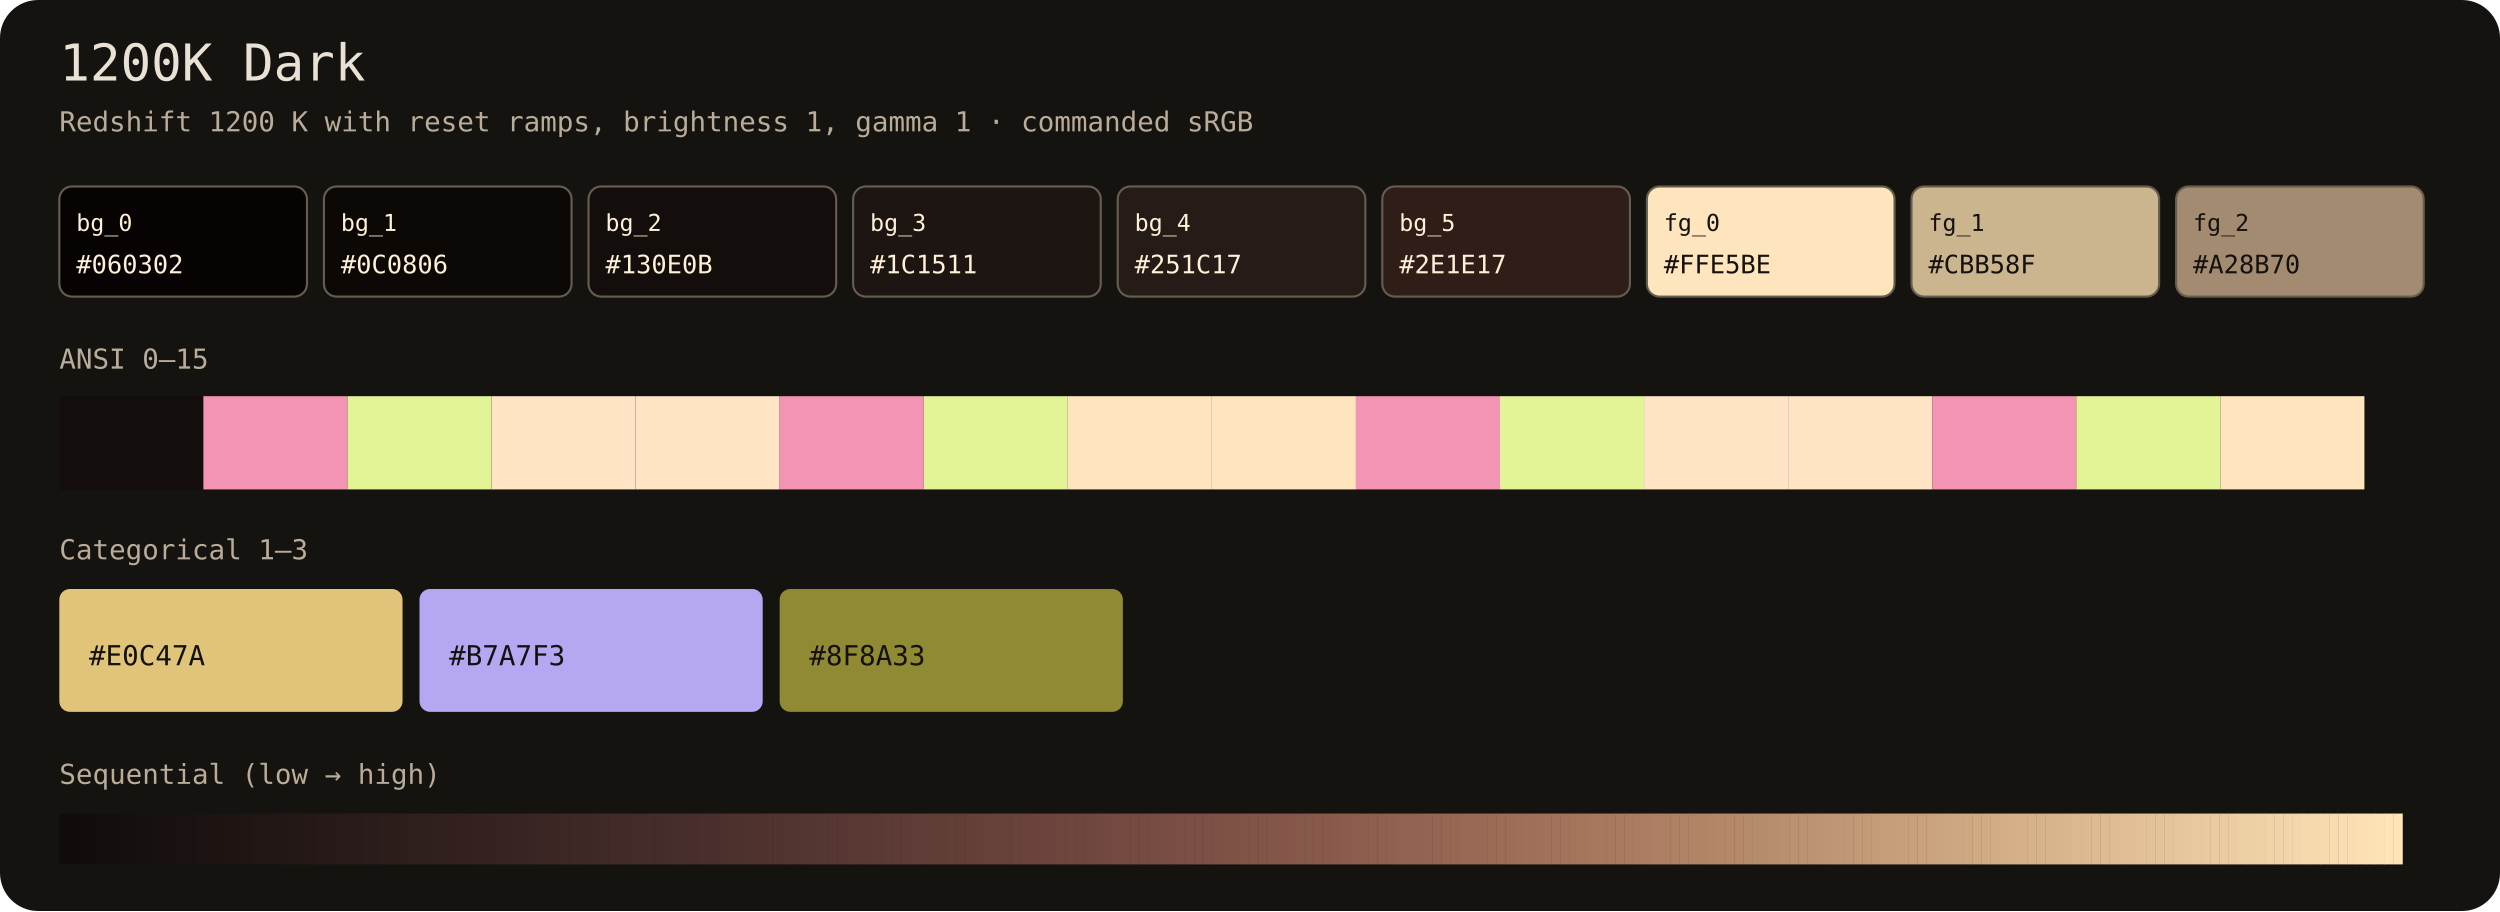
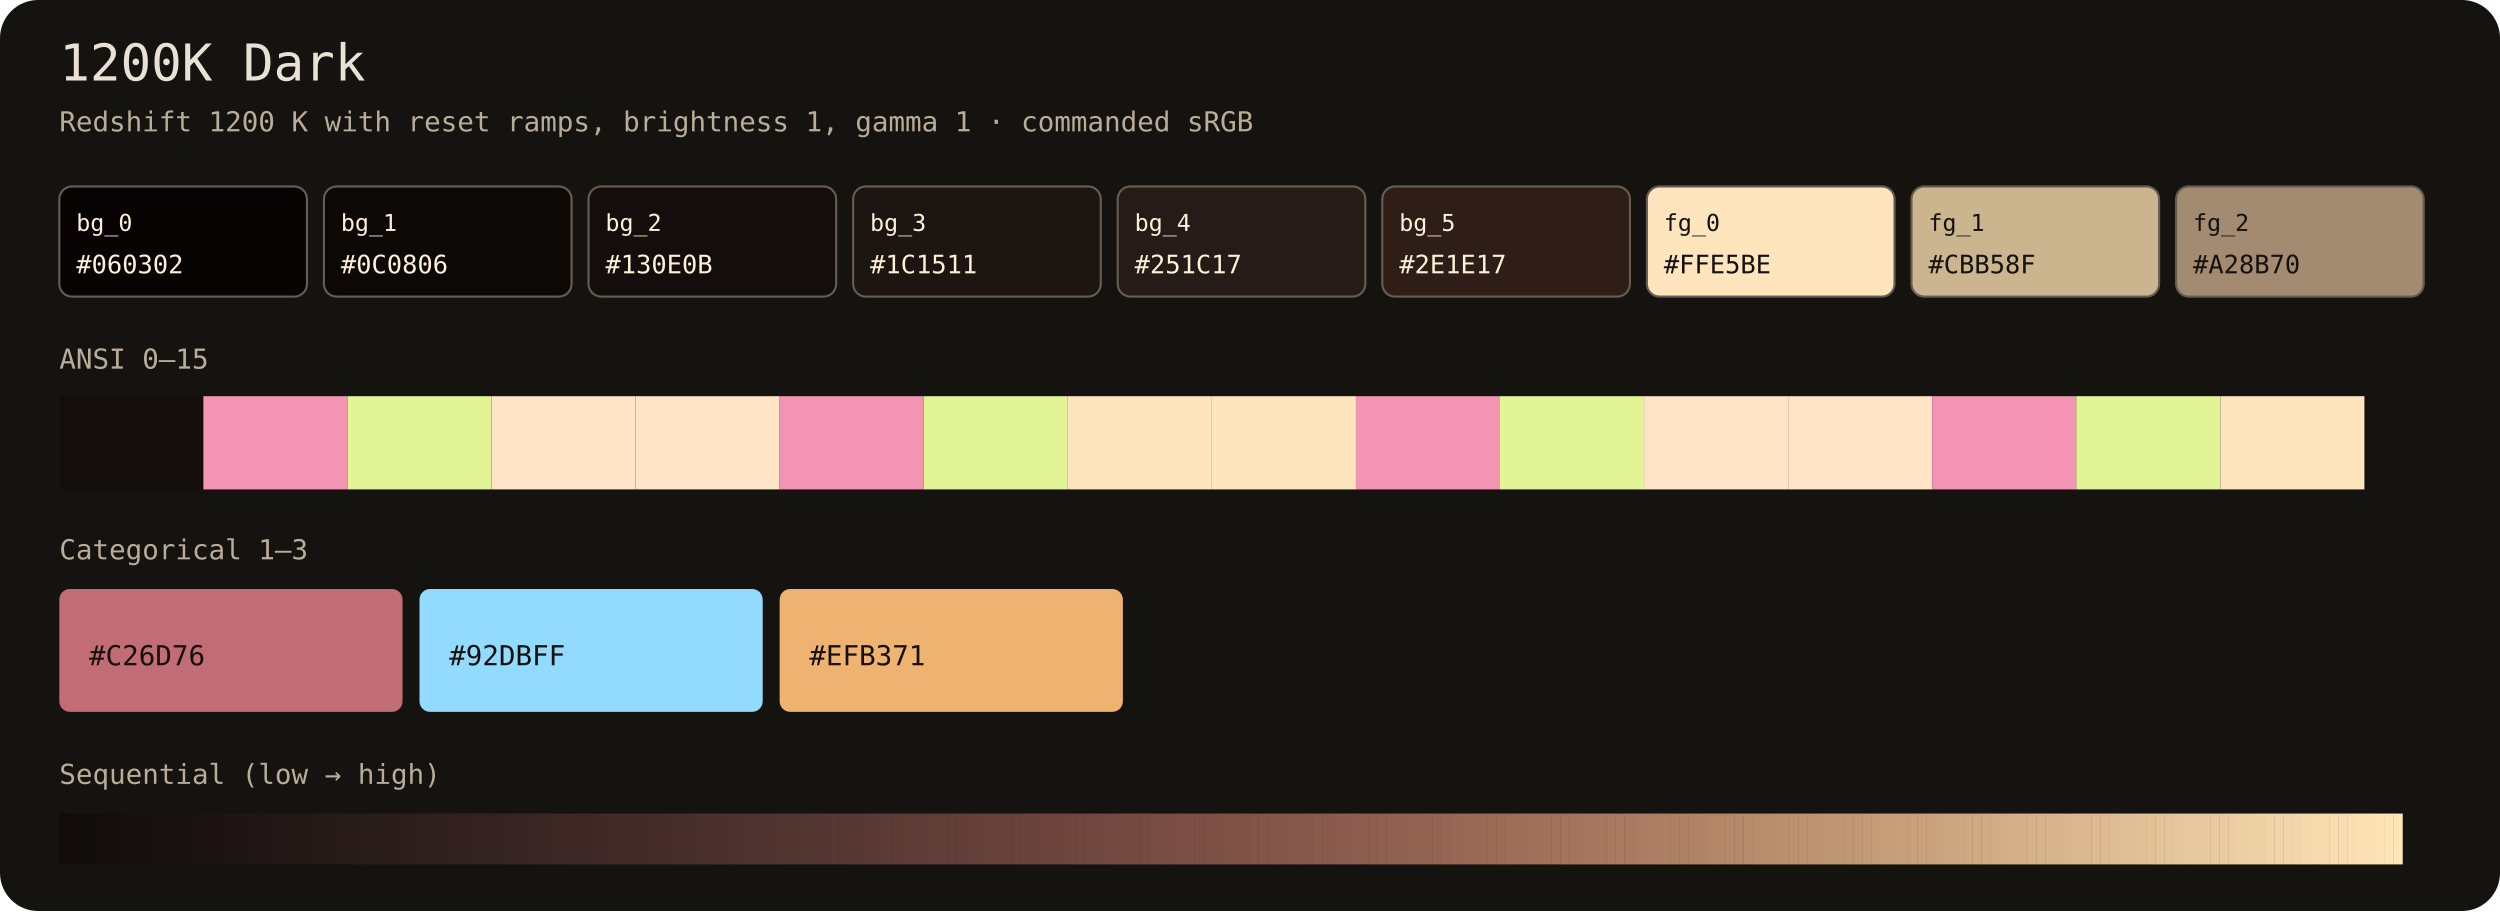
<svg xmlns="http://www.w3.org/2000/svg" width="1180" height="430" viewBox="0 0 1180 430">
  <rect width="100%" height="100%" rx="18" fill="#151310" />
  <text x="28" y="38" fill="#E9E1D4" font-size="24" font-family="ui-monospace, SFMono-Regular, Menlo, monospace">1200K Dark</text>
  <text x="28" y="62" fill="#B9AC98" font-size="13" font-family="ui-monospace, SFMono-Regular, Menlo, monospace">Redshift 1200 K with reset ramps, brightness 1, gamma 1 · commanded sRGB</text>
  <rect x="28.00" y="88" width="116.89" height="52" rx="6" fill="#060302" stroke="#665D50" />
  <text x="36" y="109" fill="#FFF0D8" font-size="11" font-family="ui-monospace, SFMono-Regular, Menlo, monospace">bg_0</text>
  <text x="36" y="129" fill="#FFF0D8" font-size="12" font-family="ui-monospace, SFMono-Regular, Menlo, monospace">#060302</text>
  <rect x="152.89" y="88" width="116.89" height="52" rx="6" fill="#0C0806" stroke="#665D50" />
  <text x="160.889" y="109" fill="#FFF0D8" font-size="11" font-family="ui-monospace, SFMono-Regular, Menlo, monospace">bg_1</text>
  <text x="160.889" y="129" fill="#FFF0D8" font-size="12" font-family="ui-monospace, SFMono-Regular, Menlo, monospace">#0C0806</text>
  <rect x="277.78" y="88" width="116.89" height="52" rx="6" fill="#130E0B" stroke="#665D50" />
  <text x="285.778" y="109" fill="#FFF0D8" font-size="11" font-family="ui-monospace, SFMono-Regular, Menlo, monospace">bg_2</text>
  <text x="285.778" y="129" fill="#FFF0D8" font-size="12" font-family="ui-monospace, SFMono-Regular, Menlo, monospace">#130E0B</text>
  <rect x="402.67" y="88" width="116.89" height="52" rx="6" fill="#1C1511" stroke="#665D50" />
  <text x="410.667" y="109" fill="#FFF0D8" font-size="11" font-family="ui-monospace, SFMono-Regular, Menlo, monospace">bg_3</text>
  <text x="410.667" y="129" fill="#FFF0D8" font-size="12" font-family="ui-monospace, SFMono-Regular, Menlo, monospace">#1C1511</text>
  <rect x="527.56" y="88" width="116.89" height="52" rx="6" fill="#251C17" stroke="#665D50" />
  <text x="535.556" y="109" fill="#FFF0D8" font-size="11" font-family="ui-monospace, SFMono-Regular, Menlo, monospace">bg_4</text>
  <text x="535.556" y="129" fill="#FFF0D8" font-size="12" font-family="ui-monospace, SFMono-Regular, Menlo, monospace">#251C17</text>
  <rect x="652.44" y="88" width="116.89" height="52" rx="6" fill="#2E1E17" stroke="#665D50" />
  <text x="660.444" y="109" fill="#FFF0D8" font-size="11" font-family="ui-monospace, SFMono-Regular, Menlo, monospace">bg_5</text>
  <text x="660.444" y="129" fill="#FFF0D8" font-size="12" font-family="ui-monospace, SFMono-Regular, Menlo, monospace">#2E1E17</text>
  <rect x="777.33" y="88" width="116.89" height="52" rx="6" fill="#FFE5BE" stroke="#665D50" />
  <text x="785.333" y="109" fill="#14110E" font-size="11" font-family="ui-monospace, SFMono-Regular, Menlo, monospace">fg_0</text>
  <text x="785.333" y="129" fill="#14110E" font-size="12" font-family="ui-monospace, SFMono-Regular, Menlo, monospace">#FFE5BE</text>
  <rect x="902.22" y="88" width="116.89" height="52" rx="6" fill="#CBB58F" stroke="#665D50" />
  <text x="910.222" y="109" fill="#14110E" font-size="11" font-family="ui-monospace, SFMono-Regular, Menlo, monospace">fg_1</text>
  <text x="910.222" y="129" fill="#14110E" font-size="12" font-family="ui-monospace, SFMono-Regular, Menlo, monospace">#CBB58F</text>
  <rect x="1027.11" y="88" width="116.89" height="52" rx="6" fill="#A28B70" stroke="#665D50" />
  <text x="1035.111" y="109" fill="#14110E" font-size="11" font-family="ui-monospace, SFMono-Regular, Menlo, monospace">fg_2</text>
  <text x="1035.111" y="129" fill="#14110E" font-size="12" font-family="ui-monospace, SFMono-Regular, Menlo, monospace">#A28B70</text>
  <text x="28" y="174" fill="#B9AC98" font-size="13" font-family="ui-monospace, SFMono-Regular, Menlo, monospace">ANSI 0–15</text>
  <rect x="28" y="187" width="68" height="44" fill="#130E0B" />
  <rect x="96" y="187" width="68" height="44" fill="#F494B4" />
  <rect x="164" y="187" width="68" height="44" fill="#E2F495" />
  <rect x="232" y="187" width="68" height="44" fill="#FFE4C6" />
  <rect x="300" y="187" width="68" height="44" fill="#FFE4C6" />
  <rect x="368" y="187" width="68" height="44" fill="#F494B4" />
  <rect x="436" y="187" width="68" height="44" fill="#E2F495" />
  <rect x="504" y="187" width="68" height="44" fill="#FFE5BE" />
  <rect x="572" y="187" width="68" height="44" fill="#FFE5BE" />
  <rect x="640" y="187" width="68" height="44" fill="#F494B4" />
  <rect x="708" y="187" width="68" height="44" fill="#E2F495" />
  <rect x="776" y="187" width="68" height="44" fill="#FFE4C6" />
  <rect x="844" y="187" width="68" height="44" fill="#FFE4C6" />
  <rect x="912" y="187" width="68" height="44" fill="#F494B4" />
  <rect x="980" y="187" width="68" height="44" fill="#E2F495" />
  <rect x="1048" y="187" width="68" height="44" fill="#FFE5BE" />
  <text x="28" y="264" fill="#B9AC98" font-size="13" font-family="ui-monospace, SFMono-Regular, Menlo, monospace">Categorical 1–3</text>
-   <rect x="28" y="278" width="162" height="58" rx="5" fill="#E0C47A" />
-   <text x="42" y="314" fill="#14110E" font-size="13" font-family="ui-monospace, SFMono-Regular, Menlo, monospace">#E0C47A</text>
-   <rect x="198" y="278" width="162" height="58" rx="5" fill="#B7A7F3" />
-   <text x="212" y="314" fill="#14110E" font-size="13" font-family="ui-monospace, SFMono-Regular, Menlo, monospace">#B7A7F3</text>
-   <rect x="368" y="278" width="162" height="58" rx="5" fill="#8F8A33" />
-   <text x="382" y="314" fill="#14110E" font-size="13" font-family="ui-monospace, SFMono-Regular, Menlo, monospace">#8F8A33</text>
+   <rect x="28" y="278" width="162" height="58" rx="5" fill="#C26D76" />
+   <text x="42" y="314" fill="#14110E" font-size="13" font-family="ui-monospace, SFMono-Regular, Menlo, monospace">#C26D76</text>
+   <rect x="198" y="278" width="162" height="58" rx="5" fill="#92DBFF" />
+   <text x="212" y="314" fill="#14110E" font-size="13" font-family="ui-monospace, SFMono-Regular, Menlo, monospace">#92DBFF</text>
+   <rect x="368" y="278" width="162" height="58" rx="5" fill="#EFB371" />
+   <text x="382" y="314" fill="#14110E" font-size="13" font-family="ui-monospace, SFMono-Regular, Menlo, monospace">#EFB371</text>
  <text x="28" y="370" fill="#B9AC98" font-size="13" font-family="ui-monospace, SFMono-Regular, Menlo, monospace">Sequential (low → high)</text>
  <rect x="28.00" y="384" width="4.5" height="24" fill="#100C0B" />
  <rect x="32.32" y="384" width="4.5" height="24" fill="#110C0B" />
  <rect x="36.64" y="384" width="4.5" height="24" fill="#110D0C" />
  <rect x="40.96" y="384" width="4.5" height="24" fill="#120D0C" />
  <rect x="45.28" y="384" width="4.5" height="24" fill="#130E0D" />
  <rect x="49.60" y="384" width="4.5" height="24" fill="#140E0D" />
  <rect x="53.92" y="384" width="4.5" height="24" fill="#140F0E" />
  <rect x="58.24" y="384" width="4.5" height="24" fill="#150F0E" />
  <rect x="62.56" y="384" width="4.5" height="24" fill="#16100E" />
  <rect x="66.88" y="384" width="4.5" height="24" fill="#17100F" />
  <rect x="71.20" y="384" width="4.5" height="24" fill="#17110F" />
  <rect x="75.52" y="384" width="4.5" height="24" fill="#181110" />
  <rect x="79.84" y="384" width="4.5" height="24" fill="#191210" />
  <rect x="84.16" y="384" width="4.5" height="24" fill="#1A1211" />
  <rect x="88.48" y="384" width="4.5" height="24" fill="#1A1211" />
  <rect x="92.80" y="384" width="4.5" height="24" fill="#1B1312" />
  <rect x="97.12" y="384" width="4.5" height="24" fill="#1C1312" />
  <rect x="101.44" y="384" width="4.5" height="24" fill="#1D1412" />
  <rect x="105.76" y="384" width="4.5" height="24" fill="#1E1413" />
  <rect x="110.08" y="384" width="4.5" height="24" fill="#1E1513" />
  <rect x="114.40" y="384" width="4.5" height="24" fill="#1F1514" />
  <rect x="118.72" y="384" width="4.5" height="24" fill="#201614" />
  <rect x="123.04" y="384" width="4.5" height="24" fill="#211615" />
  <rect x="127.36" y="384" width="4.5" height="24" fill="#211715" />
  <rect x="131.68" y="384" width="4.5" height="24" fill="#221716" />
  <rect x="136.00" y="384" width="4.5" height="24" fill="#231816" />
  <rect x="140.32" y="384" width="4.5" height="24" fill="#241817" />
  <rect x="144.64" y="384" width="4.5" height="24" fill="#251917" />
  <rect x="148.96" y="384" width="4.5" height="24" fill="#261918" />
  <rect x="153.28" y="384" width="4.5" height="24" fill="#261A18" />
  <rect x="157.60" y="384" width="4.5" height="24" fill="#271A18" />
  <rect x="161.92" y="384" width="4.5" height="24" fill="#281B19" />
  <rect x="166.24" y="384" width="4.5" height="24" fill="#291B19" />
  <rect x="170.56" y="384" width="4.5" height="24" fill="#2A1C1A" />
  <rect x="174.88" y="384" width="4.5" height="24" fill="#2A1C1A" />
  <rect x="179.20" y="384" width="4.5" height="24" fill="#2B1D1B" />
  <rect x="183.52" y="384" width="4.5" height="24" fill="#2C1D1B" />
  <rect x="187.84" y="384" width="4.5" height="24" fill="#2D1E1C" />
  <rect x="192.16" y="384" width="4.5" height="24" fill="#2E1E1C" />
  <rect x="196.48" y="384" width="4.5" height="24" fill="#2F1F1D" />
  <rect x="200.80" y="384" width="4.5" height="24" fill="#2F1F1D" />
  <rect x="205.12" y="384" width="4.5" height="24" fill="#30201E" />
  <rect x="209.44" y="384" width="4.5" height="24" fill="#31201E" />
  <rect x="213.76" y="384" width="4.5" height="24" fill="#32211F" />
  <rect x="218.08" y="384" width="4.5" height="24" fill="#33211F" />
  <rect x="222.40" y="384" width="4.5" height="24" fill="#342220" />
  <rect x="226.72" y="384" width="4.5" height="24" fill="#352220" />
  <rect x="231.04" y="384" width="4.5" height="24" fill="#352321" />
  <rect x="235.36" y="384" width="4.5" height="24" fill="#362421" />
  <rect x="239.68" y="384" width="4.5" height="24" fill="#372422" />
  <rect x="244.00" y="384" width="4.5" height="24" fill="#382522" />
  <rect x="248.32" y="384" width="4.5" height="24" fill="#392523" />
  <rect x="252.64" y="384" width="4.5" height="24" fill="#3A2623" />
  <rect x="256.96" y="384" width="4.5" height="24" fill="#3B2624" />
  <rect x="261.28" y="384" width="4.5" height="24" fill="#3B2724" />
  <rect x="265.60" y="384" width="4.5" height="24" fill="#3C2724" />
  <rect x="269.92" y="384" width="4.5" height="24" fill="#3D2825" />
  <rect x="274.24" y="384" width="4.5" height="24" fill="#3E2825" />
  <rect x="278.56" y="384" width="4.5" height="24" fill="#3F2926" />
  <rect x="282.88" y="384" width="4.5" height="24" fill="#402926" />
  <rect x="287.20" y="384" width="4.5" height="24" fill="#412A27" />
  <rect x="291.52" y="384" width="4.5" height="24" fill="#422A27" />
  <rect x="295.84" y="384" width="4.5" height="24" fill="#422B28" />
  <rect x="300.16" y="384" width="4.5" height="24" fill="#432B28" />
  <rect x="304.48" y="384" width="4.5" height="24" fill="#442C29" />
  <rect x="308.80" y="384" width="4.5" height="24" fill="#452C29" />
  <rect x="313.12" y="384" width="4.5" height="24" fill="#462D2A" />
  <rect x="317.44" y="384" width="4.5" height="24" fill="#472E2A" />
  <rect x="321.76" y="384" width="4.5" height="24" fill="#482E2B" />
  <rect x="326.08" y="384" width="4.5" height="24" fill="#492F2B" />
  <rect x="330.40" y="384" width="4.5" height="24" fill="#4A2F2C" />
  <rect x="334.72" y="384" width="4.5" height="24" fill="#4A302C" />
  <rect x="339.04" y="384" width="4.5" height="24" fill="#4B302D" />
  <rect x="343.36" y="384" width="4.5" height="24" fill="#4C312D" />
  <rect x="347.68" y="384" width="4.5" height="24" fill="#4D312E" />
  <rect x="352.00" y="384" width="4.5" height="24" fill="#4E322E" />
  <rect x="356.32" y="384" width="4.5" height="24" fill="#4F322F" />
  <rect x="360.64" y="384" width="4.5" height="24" fill="#50332F" />
  <rect x="364.96" y="384" width="4.5" height="24" fill="#51332F" />
  <rect x="369.28" y="384" width="4.5" height="24" fill="#523430" />
  <rect x="373.60" y="384" width="4.5" height="24" fill="#533530" />
  <rect x="377.92" y="384" width="4.5" height="24" fill="#533531" />
  <rect x="382.24" y="384" width="4.5" height="24" fill="#543631" />
  <rect x="386.56" y="384" width="4.5" height="24" fill="#553632" />
  <rect x="390.88" y="384" width="4.5" height="24" fill="#563732" />
  <rect x="395.20" y="384" width="4.5" height="24" fill="#573733" />
  <rect x="399.52" y="384" width="4.5" height="24" fill="#583833" />
  <rect x="403.84" y="384" width="4.5" height="24" fill="#593834" />
  <rect x="408.16" y="384" width="4.5" height="24" fill="#5A3934" />
  <rect x="412.48" y="384" width="4.5" height="24" fill="#5B3935" />
  <rect x="416.80" y="384" width="4.5" height="24" fill="#5C3A35" />
  <rect x="421.12" y="384" width="4.5" height="24" fill="#5D3B35" />
  <rect x="425.44" y="384" width="4.5" height="24" fill="#5E3B36" />
  <rect x="429.76" y="384" width="4.5" height="24" fill="#5F3C36" />
  <rect x="434.08" y="384" width="4.5" height="24" fill="#5F3C37" />
  <rect x="438.40" y="384" width="4.5" height="24" fill="#603D37" />
  <rect x="442.72" y="384" width="4.5" height="24" fill="#613D38" />
  <rect x="447.04" y="384" width="4.5" height="24" fill="#623E38" />
  <rect x="451.36" y="384" width="4.5" height="24" fill="#633E39" />
  <rect x="455.68" y="384" width="4.5" height="24" fill="#643F39" />
  <rect x="460.00" y="384" width="4.5" height="24" fill="#654039" />
  <rect x="464.32" y="384" width="4.5" height="24" fill="#66403A" />
  <rect x="468.64" y="384" width="4.5" height="24" fill="#67413A" />
  <rect x="472.96" y="384" width="4.5" height="24" fill="#68413B" />
  <rect x="477.28" y="384" width="4.5" height="24" fill="#69423B" />
  <rect x="481.60" y="384" width="4.5" height="24" fill="#6A433C" />
  <rect x="485.92" y="384" width="4.5" height="24" fill="#6B433C" />
  <rect x="490.24" y="384" width="4.5" height="24" fill="#6C443D" />
  <rect x="494.56" y="384" width="4.5" height="24" fill="#6D443D" />
  <rect x="498.88" y="384" width="4.5" height="24" fill="#6E453E" />
  <rect x="503.20" y="384" width="4.5" height="24" fill="#6E463E" />
  <rect x="507.52" y="384" width="4.5" height="24" fill="#6F463F" />
  <rect x="511.84" y="384" width="4.5" height="24" fill="#70473F" />
  <rect x="516.16" y="384" width="4.5" height="24" fill="#714840" />
  <rect x="520.48" y="384" width="4.5" height="24" fill="#724840" />
  <rect x="524.80" y="384" width="4.5" height="24" fill="#734941" />
  <rect x="529.12" y="384" width="4.5" height="24" fill="#744A41" />
  <rect x="533.44" y="384" width="4.5" height="24" fill="#754A41" />
  <rect x="537.76" y="384" width="4.5" height="24" fill="#764B42" />
  <rect x="542.08" y="384" width="4.5" height="24" fill="#774C42" />
  <rect x="546.40" y="384" width="4.5" height="24" fill="#784D43" />
  <rect x="550.72" y="384" width="4.5" height="24" fill="#794D43" />
  <rect x="555.04" y="384" width="4.5" height="24" fill="#7A4E44" />
  <rect x="559.36" y="384" width="4.5" height="24" fill="#7B4F44" />
  <rect x="563.68" y="384" width="4.5" height="24" fill="#7C4F45" />
  <rect x="568.00" y="384" width="4.5" height="24" fill="#7D5045" />
  <rect x="572.32" y="384" width="4.5" height="24" fill="#7E5146" />
  <rect x="576.64" y="384" width="4.5" height="24" fill="#7F5246" />
  <rect x="580.96" y="384" width="4.5" height="24" fill="#805247" />
  <rect x="585.28" y="384" width="4.5" height="24" fill="#815347" />
  <rect x="589.60" y="384" width="4.5" height="24" fill="#825448" />
  <rect x="593.92" y="384" width="4.5" height="24" fill="#835548" />
  <rect x="598.24" y="384" width="4.5" height="24" fill="#835649" />
  <rect x="602.56" y="384" width="4.5" height="24" fill="#84564A" />
  <rect x="606.88" y="384" width="4.5" height="24" fill="#85574A" />
  <rect x="611.20" y="384" width="4.5" height="24" fill="#86584B" />
  <rect x="615.52" y="384" width="4.5" height="24" fill="#87594B" />
  <rect x="619.84" y="384" width="4.5" height="24" fill="#885A4C" />
  <rect x="624.16" y="384" width="4.5" height="24" fill="#895A4C" />
  <rect x="628.48" y="384" width="4.5" height="24" fill="#8A5B4D" />
  <rect x="632.80" y="384" width="4.5" height="24" fill="#8B5C4D" />
  <rect x="637.12" y="384" width="4.5" height="24" fill="#8C5D4E" />
  <rect x="641.44" y="384" width="4.5" height="24" fill="#8D5E4E" />
  <rect x="645.76" y="384" width="4.5" height="24" fill="#8E5F4F" />
  <rect x="650.08" y="384" width="4.5" height="24" fill="#8F5F4F" />
  <rect x="654.40" y="384" width="4.5" height="24" fill="#906050" />
  <rect x="658.72" y="384" width="4.5" height="24" fill="#916151" />
  <rect x="663.04" y="384" width="4.5" height="24" fill="#926251" />
  <rect x="667.36" y="384" width="4.5" height="24" fill="#936352" />
  <rect x="671.68" y="384" width="4.5" height="24" fill="#946452" />
  <rect x="676.00" y="384" width="4.5" height="24" fill="#956553" />
  <rect x="680.32" y="384" width="4.5" height="24" fill="#966653" />
  <rect x="684.64" y="384" width="4.5" height="24" fill="#976754" />
  <rect x="688.96" y="384" width="4.5" height="24" fill="#986855" />
  <rect x="693.28" y="384" width="4.5" height="24" fill="#996955" />
  <rect x="697.60" y="384" width="4.5" height="24" fill="#9A6A56" />
  <rect x="701.92" y="384" width="4.5" height="24" fill="#9B6B56" />
  <rect x="706.24" y="384" width="4.5" height="24" fill="#9C6C57" />
  <rect x="710.56" y="384" width="4.5" height="24" fill="#9D6D58" />
  <rect x="714.88" y="384" width="4.5" height="24" fill="#9E6E58" />
  <rect x="719.20" y="384" width="4.5" height="24" fill="#9F6F59" />
  <rect x="723.52" y="384" width="4.5" height="24" fill="#A0705A" />
  <rect x="727.84" y="384" width="4.5" height="24" fill="#A1715A" />
  <rect x="732.16" y="384" width="4.5" height="24" fill="#A2725B" />
  <rect x="736.48" y="384" width="4.5" height="24" fill="#A3735C" />
  <rect x="740.80" y="384" width="4.5" height="24" fill="#A4745C" />
  <rect x="745.12" y="384" width="4.5" height="24" fill="#A5755D" />
  <rect x="749.44" y="384" width="4.5" height="24" fill="#A6765E" />
  <rect x="753.76" y="384" width="4.5" height="24" fill="#A7775E" />
  <rect x="758.08" y="384" width="4.5" height="24" fill="#A8785F" />
  <rect x="762.40" y="384" width="4.5" height="24" fill="#A97960" />
  <rect x="766.72" y="384" width="4.5" height="24" fill="#AA7B60" />
  <rect x="771.04" y="384" width="4.5" height="24" fill="#AB7C61" />
  <rect x="775.36" y="384" width="4.5" height="24" fill="#AC7D62" />
  <rect x="779.68" y="384" width="4.5" height="24" fill="#AD7E63" />
  <rect x="784.00" y="384" width="4.5" height="24" fill="#AE7F63" />
  <rect x="788.32" y="384" width="4.5" height="24" fill="#AF8164" />
  <rect x="792.64" y="384" width="4.5" height="24" fill="#B08265" />
  <rect x="796.96" y="384" width="4.5" height="24" fill="#B08366" />
  <rect x="801.28" y="384" width="4.5" height="24" fill="#B18466" />
  <rect x="805.60" y="384" width="4.5" height="24" fill="#B28667" />
  <rect x="809.92" y="384" width="4.5" height="24" fill="#B38768" />
  <rect x="814.24" y="384" width="4.5" height="24" fill="#B48869" />
  <rect x="818.56" y="384" width="4.5" height="24" fill="#B5896A" />
  <rect x="822.88" y="384" width="4.5" height="24" fill="#B68B6B" />
  <rect x="827.20" y="384" width="4.5" height="24" fill="#B78C6C" />
  <rect x="831.52" y="384" width="4.5" height="24" fill="#B88D6C" />
  <rect x="835.84" y="384" width="4.5" height="24" fill="#B98E6D" />
  <rect x="840.16" y="384" width="4.5" height="24" fill="#BA8F6E" />
  <rect x="844.48" y="384" width="4.5" height="24" fill="#BB916F" />
  <rect x="848.80" y="384" width="4.5" height="24" fill="#BC9270" />
  <rect x="853.12" y="384" width="4.5" height="24" fill="#BD9371" />
  <rect x="857.44" y="384" width="4.5" height="24" fill="#BE9472" />
  <rect x="861.76" y="384" width="4.5" height="24" fill="#BF9673" />
  <rect x="866.08" y="384" width="4.5" height="24" fill="#C09774" />
  <rect x="870.40" y="384" width="4.5" height="24" fill="#C19875" />
  <rect x="874.72" y="384" width="4.5" height="24" fill="#C29976" />
  <rect x="879.04" y="384" width="4.5" height="24" fill="#C39B77" />
  <rect x="883.36" y="384" width="4.5" height="24" fill="#C49C78" />
  <rect x="887.68" y="384" width="4.5" height="24" fill="#C59D79" />
  <rect x="892.00" y="384" width="4.5" height="24" fill="#C69E7A" />
  <rect x="896.32" y="384" width="4.5" height="24" fill="#C7A07B" />
  <rect x="900.64" y="384" width="4.5" height="24" fill="#C8A17C" />
  <rect x="904.96" y="384" width="4.5" height="24" fill="#C9A27D" />
  <rect x="909.28" y="384" width="4.5" height="24" fill="#CAA37E" />
  <rect x="913.60" y="384" width="4.5" height="24" fill="#CBA57F" />
  <rect x="917.92" y="384" width="4.5" height="24" fill="#CCA680" />
  <rect x="922.24" y="384" width="4.5" height="24" fill="#CDA781" />
  <rect x="926.56" y="384" width="4.5" height="24" fill="#CEA882" />
  <rect x="930.88" y="384" width="4.5" height="24" fill="#CFAA83" />
  <rect x="935.20" y="384" width="4.5" height="24" fill="#D0AB84" />
  <rect x="939.52" y="384" width="4.5" height="24" fill="#D1AC85" />
  <rect x="943.84" y="384" width="4.5" height="24" fill="#D2AD86" />
  <rect x="948.16" y="384" width="4.5" height="24" fill="#D4AF87" />
  <rect x="952.48" y="384" width="4.5" height="24" fill="#D5B089" />
  <rect x="956.80" y="384" width="4.5" height="24" fill="#D6B18A" />
  <rect x="961.12" y="384" width="4.5" height="24" fill="#D7B38B" />
  <rect x="965.44" y="384" width="4.5" height="24" fill="#D8B48C" />
  <rect x="969.76" y="384" width="4.5" height="24" fill="#D9B58D" />
  <rect x="974.08" y="384" width="4.5" height="24" fill="#DAB68E" />
  <rect x="978.40" y="384" width="4.5" height="24" fill="#DBB88F" />
  <rect x="982.72" y="384" width="4.5" height="24" fill="#DCB990" />
  <rect x="987.04" y="384" width="4.5" height="24" fill="#DDBA91" />
  <rect x="991.36" y="384" width="4.5" height="24" fill="#DEBB93" />
  <rect x="995.68" y="384" width="4.5" height="24" fill="#DFBD94" />
  <rect x="1000.00" y="384" width="4.5" height="24" fill="#E0BE95" />
  <rect x="1004.32" y="384" width="4.5" height="24" fill="#E1BF96" />
  <rect x="1008.64" y="384" width="4.5" height="24" fill="#E2C197" />
  <rect x="1012.96" y="384" width="4.5" height="24" fill="#E3C298" />
  <rect x="1017.28" y="384" width="4.5" height="24" fill="#E4C399" />
  <rect x="1021.60" y="384" width="4.5" height="24" fill="#E5C49B" />
  <rect x="1025.92" y="384" width="4.5" height="24" fill="#E6C69C" />
  <rect x="1030.24" y="384" width="4.5" height="24" fill="#E7C79D" />
  <rect x="1034.56" y="384" width="4.5" height="24" fill="#E8C89E" />
  <rect x="1038.88" y="384" width="4.5" height="24" fill="#E9C99F" />
  <rect x="1043.20" y="384" width="4.5" height="24" fill="#EACBA0" />
  <rect x="1047.52" y="384" width="4.5" height="24" fill="#EBCCA2" />
  <rect x="1051.84" y="384" width="4.5" height="24" fill="#ECCDA3" />
  <rect x="1056.16" y="384" width="4.5" height="24" fill="#EDCFA4" />
  <rect x="1060.48" y="384" width="4.5" height="24" fill="#EED0A5" />
  <rect x="1064.80" y="384" width="4.5" height="24" fill="#EFD1A6" />
  <rect x="1069.12" y="384" width="4.5" height="24" fill="#F0D3A7" />
  <rect x="1073.44" y="384" width="4.5" height="24" fill="#F1D4A9" />
  <rect x="1077.76" y="384" width="4.5" height="24" fill="#F2D5AA" />
  <rect x="1082.08" y="384" width="4.5" height="24" fill="#F3D6AB" />
  <rect x="1086.40" y="384" width="4.5" height="24" fill="#F5D8AC" />
  <rect x="1090.72" y="384" width="4.5" height="24" fill="#F6D9AD" />
  <rect x="1095.04" y="384" width="4.5" height="24" fill="#F7DAAE" />
  <rect x="1099.36" y="384" width="4.5" height="24" fill="#F8DCB0" />
  <rect x="1103.68" y="384" width="4.5" height="24" fill="#F9DDB1" />
  <rect x="1108.00" y="384" width="4.5" height="24" fill="#FADEB2" />
  <rect x="1112.32" y="384" width="4.5" height="24" fill="#FBE0B3" />
  <rect x="1116.64" y="384" width="4.5" height="24" fill="#FCE1B4" />
  <rect x="1120.96" y="384" width="4.5" height="24" fill="#FDE2B6" />
  <rect x="1125.28" y="384" width="4.5" height="24" fill="#FEE4B7" />
  <rect x="1129.60" y="384" width="4.5" height="24" fill="#FFE5B8" />
</svg>
